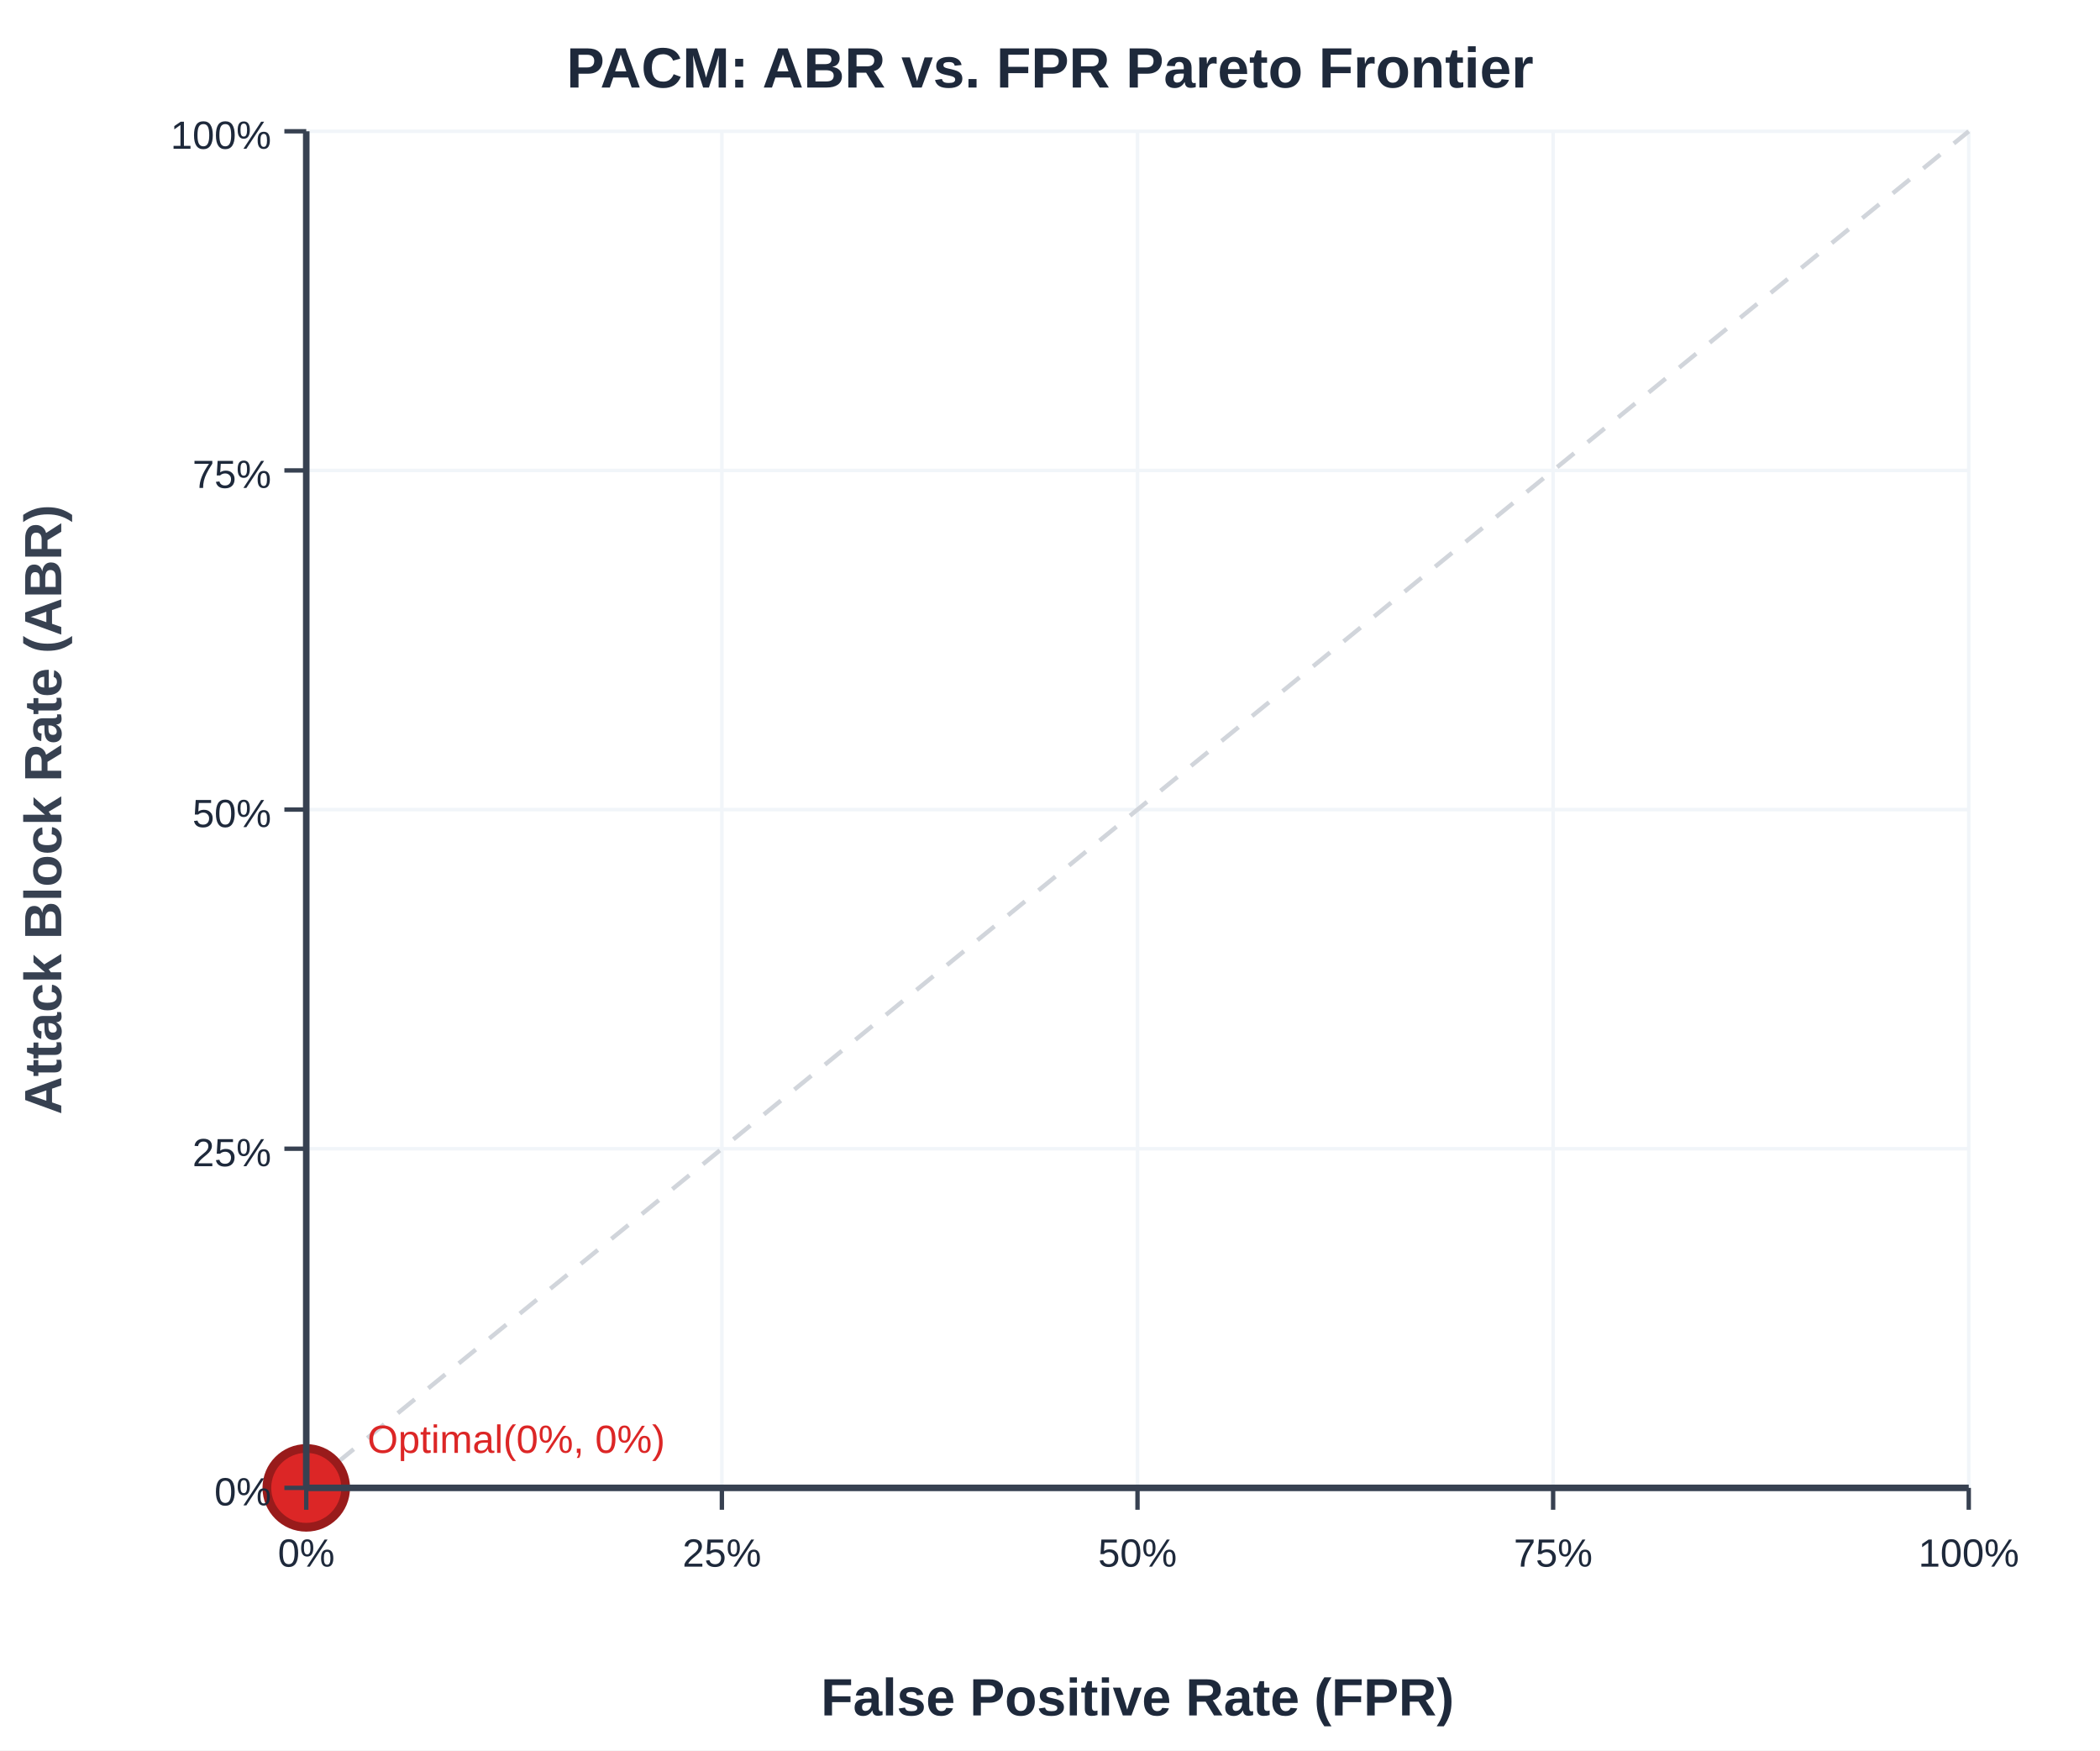
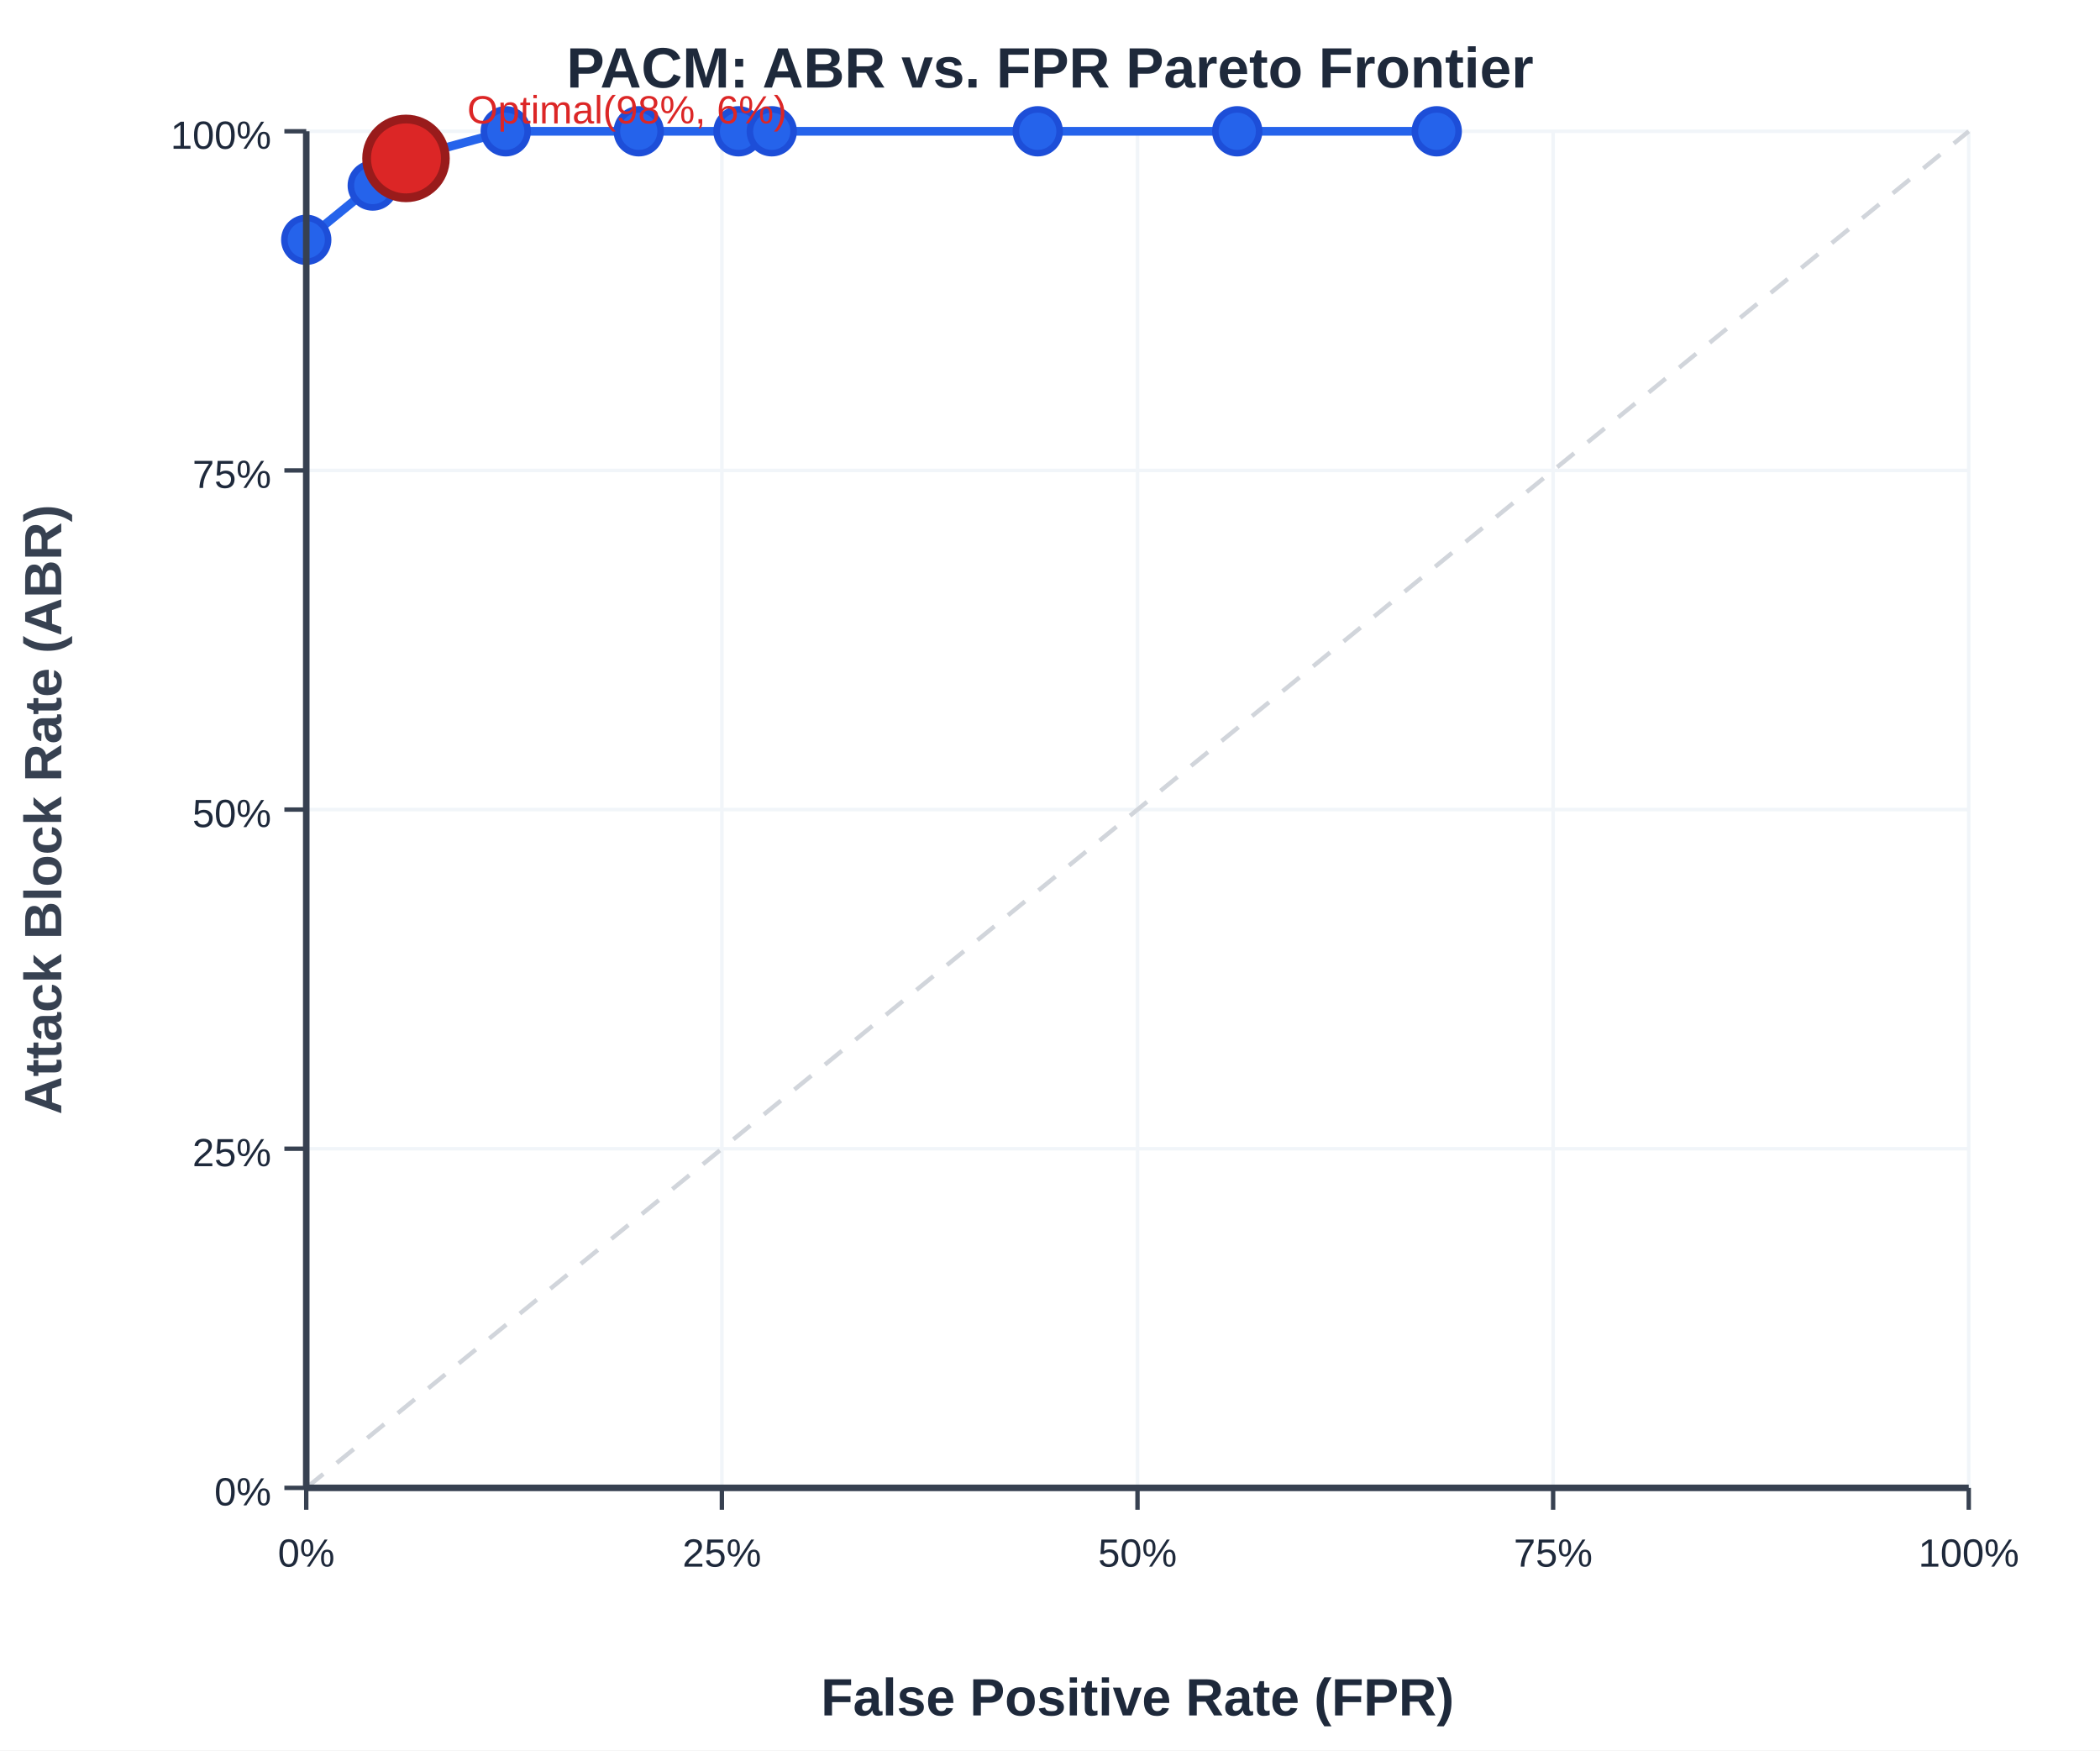
<svg xmlns="http://www.w3.org/2000/svg" width="480" height="400" viewBox="0 0 480 400" font-family="Arial, sans-serif">
  <rect x="0" y="0" width="480" height="400" fill="#ffffff" />
  <line x1="70.0" y1="30.0" x2="70.0" y2="340.0" stroke="#f1f5f9" stroke-width="0.8" />
  <line x1="70.0" y1="340.0" x2="450.0" y2="340.0" stroke="#f1f5f9" stroke-width="0.8" />
  <line x1="165.0" y1="30.0" x2="165.0" y2="340.0" stroke="#f1f5f9" stroke-width="0.8" />
  <line x1="70.0" y1="262.5" x2="450.0" y2="262.5" stroke="#f1f5f9" stroke-width="0.8" />
  <line x1="260.0" y1="30.0" x2="260.0" y2="340.0" stroke="#f1f5f9" stroke-width="0.8" />
  <line x1="70.0" y1="185.0" x2="450.0" y2="185.0" stroke="#f1f5f9" stroke-width="0.8" />
  <line x1="355.0" y1="30.0" x2="355.0" y2="340.0" stroke="#f1f5f9" stroke-width="0.8" />
  <line x1="70.0" y1="107.5" x2="450.0" y2="107.5" stroke="#f1f5f9" stroke-width="0.8" />
  <line x1="450.0" y1="30.0" x2="450.0" y2="340.0" stroke="#f1f5f9" stroke-width="0.8" />
  <line x1="70.0" y1="30.0" x2="450.0" y2="30.0" stroke="#f1f5f9" stroke-width="0.8" />
  <line x1="70.0" y1="340.0" x2="450.0" y2="30.0" stroke="#d1d5db" stroke-width="1.0" stroke-dasharray="5,4" />
-   <path d="M 70.0 340.0 L 70.0 340.0" fill="none" stroke="#2563eb" stroke-width="2.0" />
-   <circle cx="70.0" cy="340.0" r="5" fill="#2563eb" stroke="#1d4ed8" stroke-width="1.5" />
-   <circle cx="70.0" cy="340.0" r="5" fill="#2563eb" stroke="#1d4ed8" stroke-width="1.5" />
-   <circle cx="70.0" cy="340.0" r="9" fill="#dc2626" stroke="#991b1b" stroke-width="2" />
-   <text x="84.0" y="332.0" font-size="9" text-anchor="start" fill="#dc2626">Optimal
- (0%, 0%)</text>
+   <path d="M 70.0 54.8 L 85.2 42.4 L 92.8 36.2 L 115.6 30.0 L 146.0 30.0 L 168.8 30.0 L 176.4 30.0 L 237.2 30.0 L 282.8 30.0 L 328.4 30.0" fill="none" stroke="#2563eb" stroke-width="2.0" />
+   <circle cx="70.0" cy="54.8" r="5" fill="#2563eb" stroke="#1d4ed8" stroke-width="1.5" />
+   <circle cx="85.2" cy="42.4" r="5" fill="#2563eb" stroke="#1d4ed8" stroke-width="1.5" />
+   <circle cx="92.8" cy="36.2" r="5" fill="#2563eb" stroke="#1d4ed8" stroke-width="1.5" />
+   <circle cx="115.6" cy="30.0" r="5" fill="#2563eb" stroke="#1d4ed8" stroke-width="1.5" />
+   <circle cx="146.0" cy="30.0" r="5" fill="#2563eb" stroke="#1d4ed8" stroke-width="1.5" />
+   <circle cx="168.8" cy="30.0" r="5" fill="#2563eb" stroke="#1d4ed8" stroke-width="1.5" />
+   <circle cx="176.4" cy="30.0" r="5" fill="#2563eb" stroke="#1d4ed8" stroke-width="1.5" />
+   <circle cx="237.2" cy="30.0" r="5" fill="#2563eb" stroke="#1d4ed8" stroke-width="1.5" />
+   <circle cx="282.8" cy="30.0" r="5" fill="#2563eb" stroke="#1d4ed8" stroke-width="1.5" />
+   <circle cx="328.4" cy="30.0" r="5" fill="#2563eb" stroke="#1d4ed8" stroke-width="1.5" />
+   <circle cx="92.8" cy="36.2" r="9" fill="#dc2626" stroke="#991b1b" stroke-width="2" />
+   <text x="106.8" y="28.2" font-size="9" text-anchor="start" fill="#dc2626">Optimal
+ (98%, 6%)</text>
  <line x1="70.0" y1="340.0" x2="450.0" y2="340.0" stroke="#374151" stroke-width="1.5" />
  <line x1="70.0" y1="340.0" x2="70.0" y2="30.0" stroke="#374151" stroke-width="1.5" />
  <line x1="70.0" y1="340.0" x2="70.0" y2="345.0" stroke="#374151" stroke-width="1.0" />
  <text x="70.0" y="358.0" font-size="9" text-anchor="middle" fill="#1e293b">0%</text>
  <line x1="70.0" y1="340.0" x2="65.0" y2="340.0" stroke="#374151" stroke-width="1.0" />
  <text x="62.0" y="344.0" font-size="9" text-anchor="end" fill="#1e293b">0%</text>
  <line x1="165.0" y1="340.0" x2="165.0" y2="345.0" stroke="#374151" stroke-width="1.0" />
  <text x="165.0" y="358.0" font-size="9" text-anchor="middle" fill="#1e293b">25%</text>
  <line x1="70.0" y1="262.5" x2="65.0" y2="262.5" stroke="#374151" stroke-width="1.0" />
  <text x="62.0" y="266.5" font-size="9" text-anchor="end" fill="#1e293b">25%</text>
  <line x1="260.0" y1="340.0" x2="260.0" y2="345.0" stroke="#374151" stroke-width="1.0" />
  <text x="260.0" y="358.0" font-size="9" text-anchor="middle" fill="#1e293b">50%</text>
  <line x1="70.0" y1="185.0" x2="65.0" y2="185.0" stroke="#374151" stroke-width="1.0" />
  <text x="62.0" y="189.0" font-size="9" text-anchor="end" fill="#1e293b">50%</text>
  <line x1="355.0" y1="340.0" x2="355.0" y2="345.0" stroke="#374151" stroke-width="1.0" />
  <text x="355.0" y="358.0" font-size="9" text-anchor="middle" fill="#1e293b">75%</text>
  <line x1="70.0" y1="107.5" x2="65.0" y2="107.5" stroke="#374151" stroke-width="1.0" />
  <text x="62.0" y="111.5" font-size="9" text-anchor="end" fill="#1e293b">75%</text>
  <line x1="450.0" y1="340.0" x2="450.0" y2="345.0" stroke="#374151" stroke-width="1.0" />
  <text x="450.0" y="358.0" font-size="9" text-anchor="middle" fill="#1e293b">100%</text>
  <line x1="70.0" y1="30.0" x2="65.0" y2="30.0" stroke="#374151" stroke-width="1.0" />
  <text x="62.0" y="34.0" font-size="9" text-anchor="end" fill="#1e293b">100%</text>
  <text x="260.0" y="392.0" font-size="12" text-anchor="middle" fill="#1e293b" font-weight="bold">False Positive Rate (FPR)</text>
  <text x="14" y="185.0" font-size="12" text-anchor="middle" fill="#374151" font-weight="bold" transform="rotate(-90, 14, 185.0)">Attack Block Rate (ABR)</text>
  <text x="240.0" y="20.0" font-size="13" text-anchor="middle" fill="#1e293b" font-weight="bold">PACM: ABR vs. FPR Pareto Frontier</text>
</svg>
